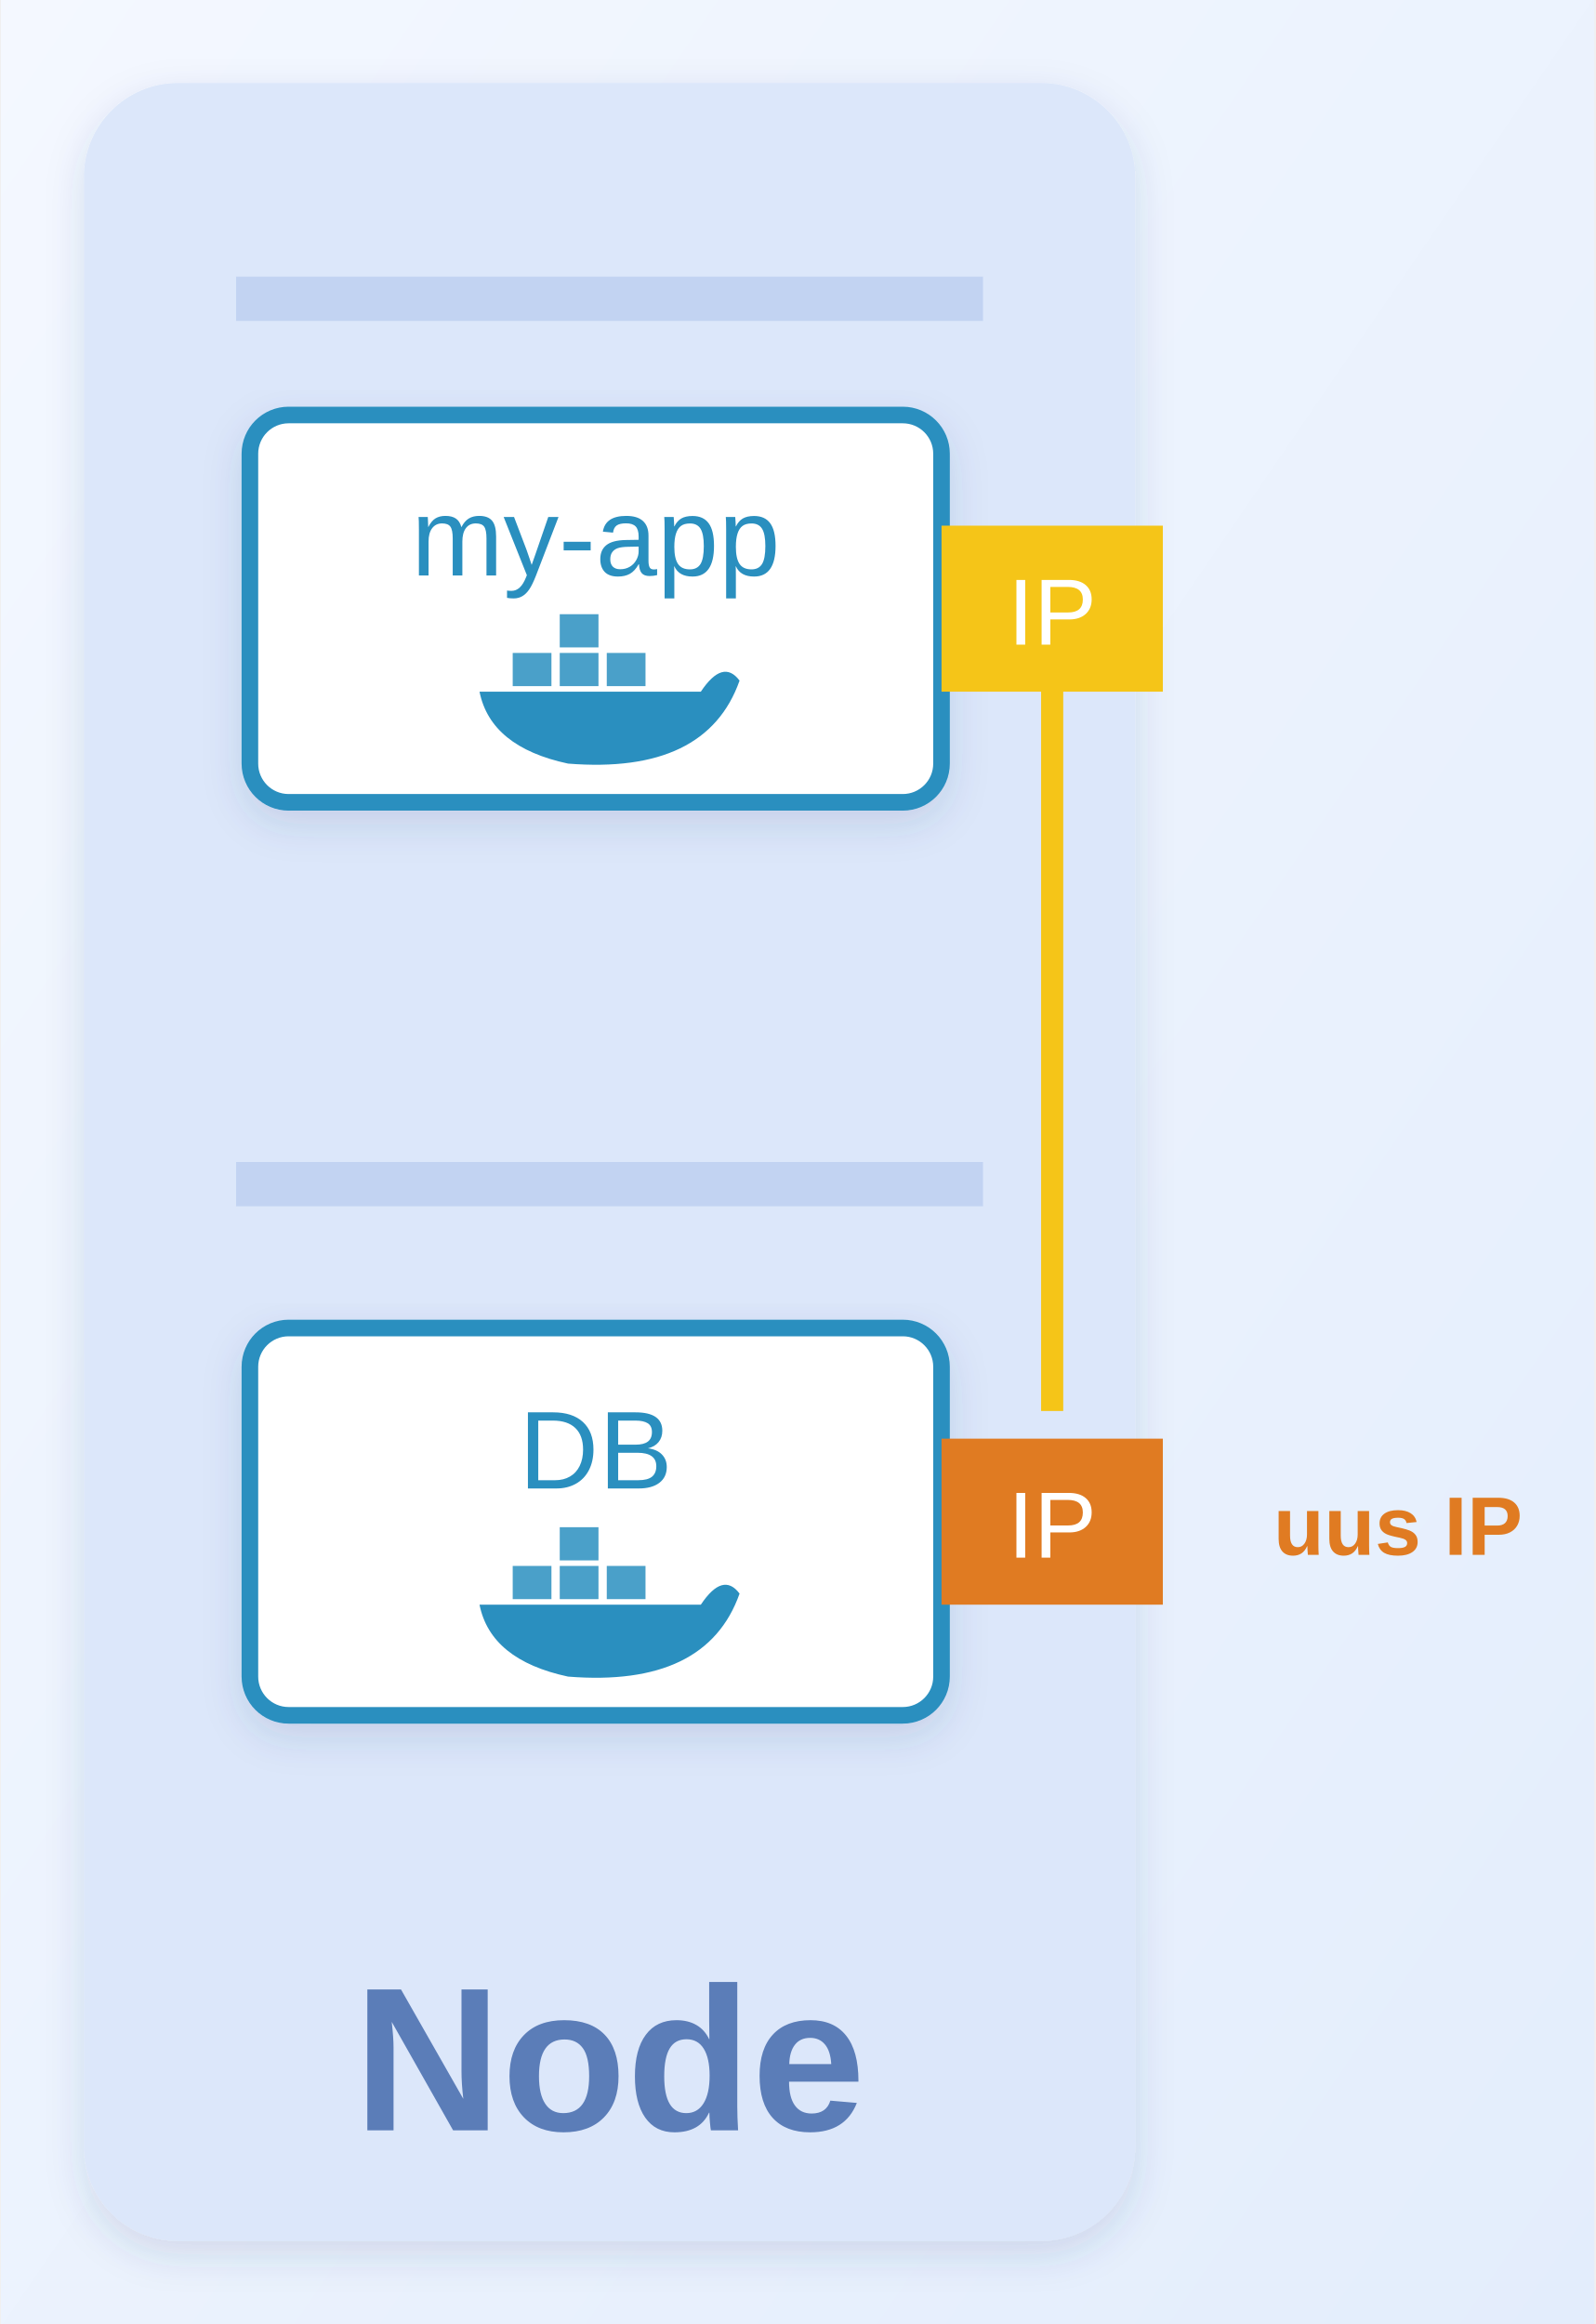
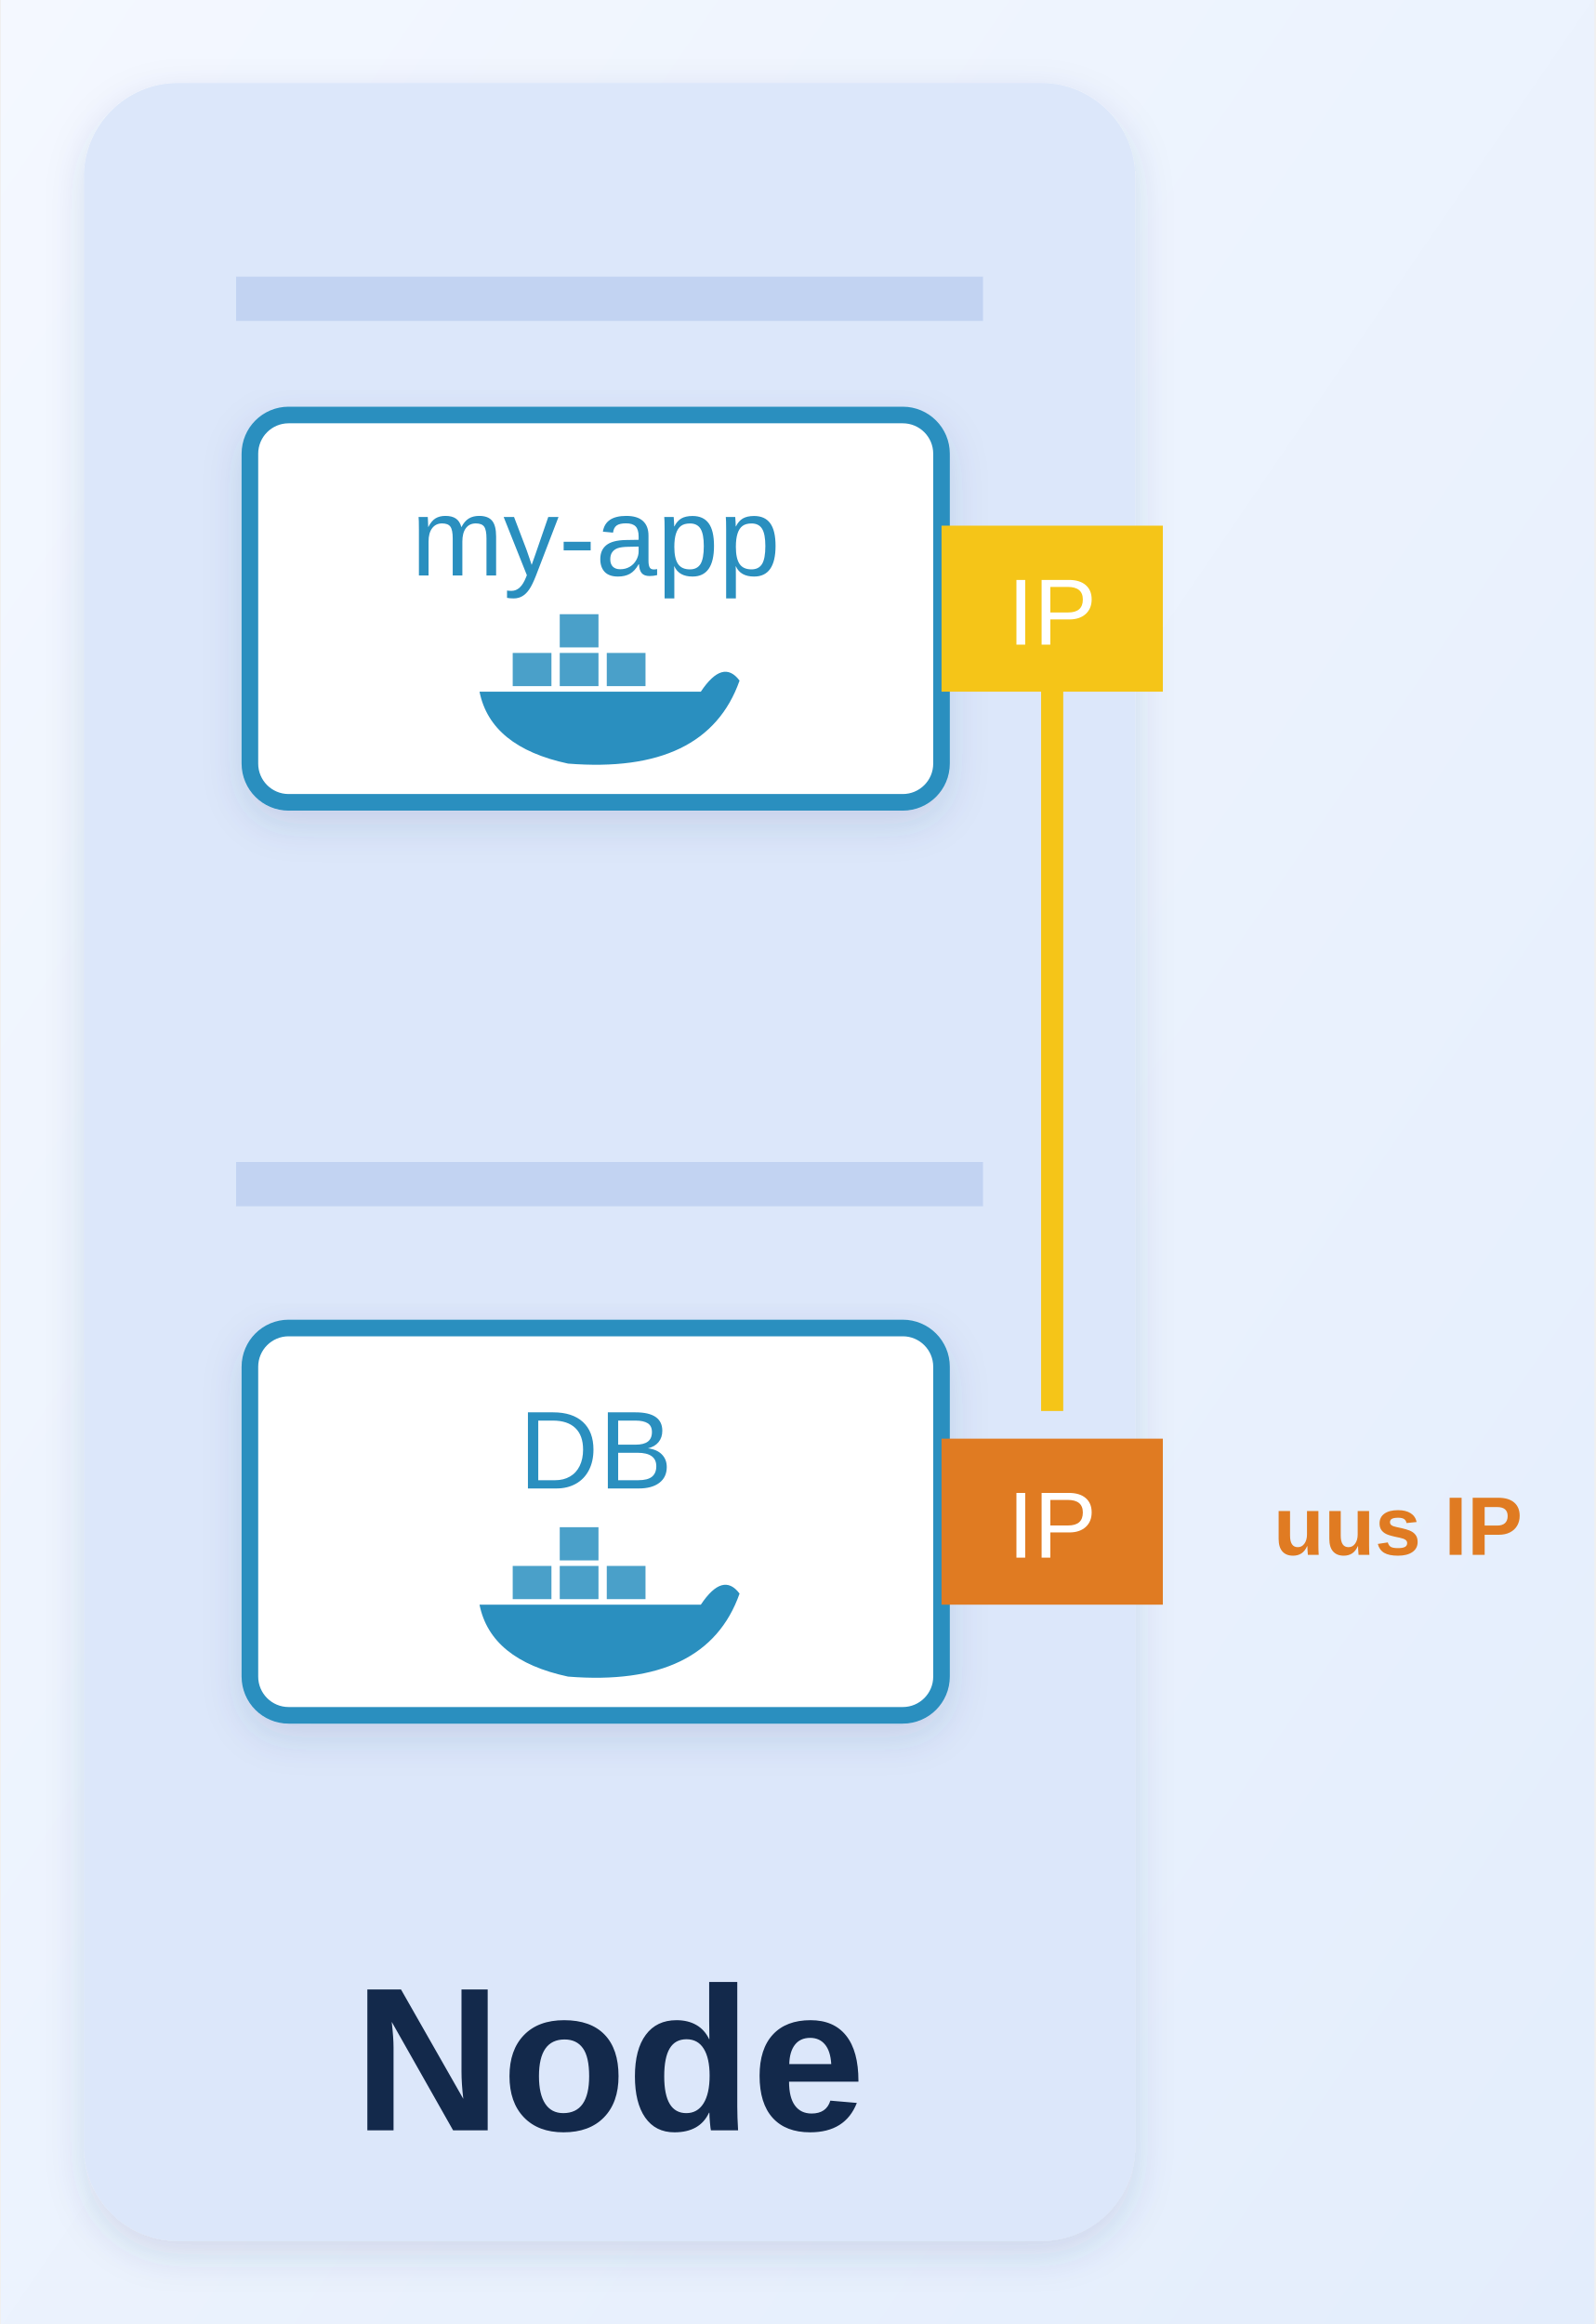
<svg xmlns="http://www.w3.org/2000/svg" viewBox="10 20 576 840" width="346" height="504">
  <defs>
    <linearGradient id="ubg" x1="0" y1="0" x2="1" y2="1">
      <stop offset="0" stop-color="#F4F8FF" />
      <stop offset="1" stop-color="#E3EDFC" />
    </linearGradient>
    <filter id="ush" x="-10%" y="-10%" width="120%" height="135%">
      <feDropShadow dx="0" dy="5" stdDeviation="7" flood-color="#2A4A80" flood-opacity="0.14" />
    </filter>
  </defs>
  <rect x="10" y="20" width="576" height="840" fill="url(#ubg)" />
  <rect filter="url(#ush)" x="40" y="50" width="380" height="780" rx="34" fill="#DCE7FA" />
  <rect x="95" y="120" width="270" height="16" fill="#C2D3F2" />
  <rect x="95" y="440.0" width="270" height="16" fill="#C2D3F2" />
-   <text x="230.0" y="790" style="font-family:'Segoe UI',Arial,sans-serif;font-size:74px;font-weight:600;fill:#5B7DB8;text-anchor:middle">Node</text>
+   <text x="230.0" y="790" style="font-family:'Segoe UI',Arial,sans-serif;font-size:74px;font-weight:600;fill:#13294B;text-anchor:middle">Node</text>
  <rect filter="url(#ush)" x="100" y="170" width="250" height="140" rx="14" fill="#FFFFFF" stroke="#2A8FBF" stroke-width="6" />
  <text x="225.0" y="228" style="font-family:'Segoe UI',Arial,sans-serif;font-size:40px;font-weight:500;fill:#2A8FBF;text-anchor:middle">my-app</text>
  <rect x="195.0" y="256.0" width="14.0" height="12.0" fill="#2A8FBF" opacity="0.85" />
  <rect x="212.0" y="256.0" width="14.0" height="12.0" fill="#2A8FBF" opacity="0.85" />
  <rect x="229.0" y="256.0" width="14.0" height="12.0" fill="#2A8FBF" opacity="0.85" />
  <rect x="212.0" y="242.0" width="14.0" height="12.0" fill="#2A8FBF" opacity="0.85" />
  <path d="M183.0 270 H263.0 Q271.0 258.0 277.0 266.0 Q265.0 300.0 215.0 296.0 Q187.0 290.0 183.0 270 z" fill="#2A8FBF" />
  <rect filter="url(#ush)" x="100" y="500" width="250" height="140" rx="14" fill="#FFFFFF" stroke="#2A8FBF" stroke-width="6" />
  <text x="225.0" y="558" style="font-family:'Segoe UI',Arial,sans-serif;font-size:40px;font-weight:500;fill:#2A8FBF;text-anchor:middle">DB</text>
  <rect x="195.0" y="586.0" width="14.0" height="12.0" fill="#2A8FBF" opacity="0.85" />
  <rect x="212.0" y="586.0" width="14.0" height="12.0" fill="#2A8FBF" opacity="0.85" />
  <rect x="229.0" y="586.0" width="14.0" height="12.0" fill="#2A8FBF" opacity="0.85" />
  <rect x="212.0" y="572.0" width="14.0" height="12.0" fill="#2A8FBF" opacity="0.85" />
  <path d="M183.0 600 H263.0 Q271.0 588.0 277.0 596.0 Q265.0 630.0 215.0 626.0 Q187.0 620.0 183.0 600 z" fill="#2A8FBF" />
  <line x1="390" y1="260" x2="390" y2="530" stroke="#F5C518" stroke-width="8" />
  <rect x="350" y="210" width="80" height="60" fill="#F5C518" />
  <text x="390.0" y="253" style="font-family:'Segoe UI',Arial,sans-serif;font-size:34px;font-weight:500;fill:#FFFFFF;text-anchor:middle">IP</text>
  <rect x="350" y="540" width="80" height="60" fill="#E07B22" />
  <text x="390.0" y="583" style="font-family:'Segoe UI',Arial,sans-serif;font-size:34px;font-weight:500;fill:#FFFFFF;text-anchor:middle">IP</text>
  <text x="470" y="582" style="font-family:'Segoe UI',Arial,sans-serif;font-size:30px;font-weight:700;fill:#E07B22;text-anchor:start">uus IP</text>
</svg>
